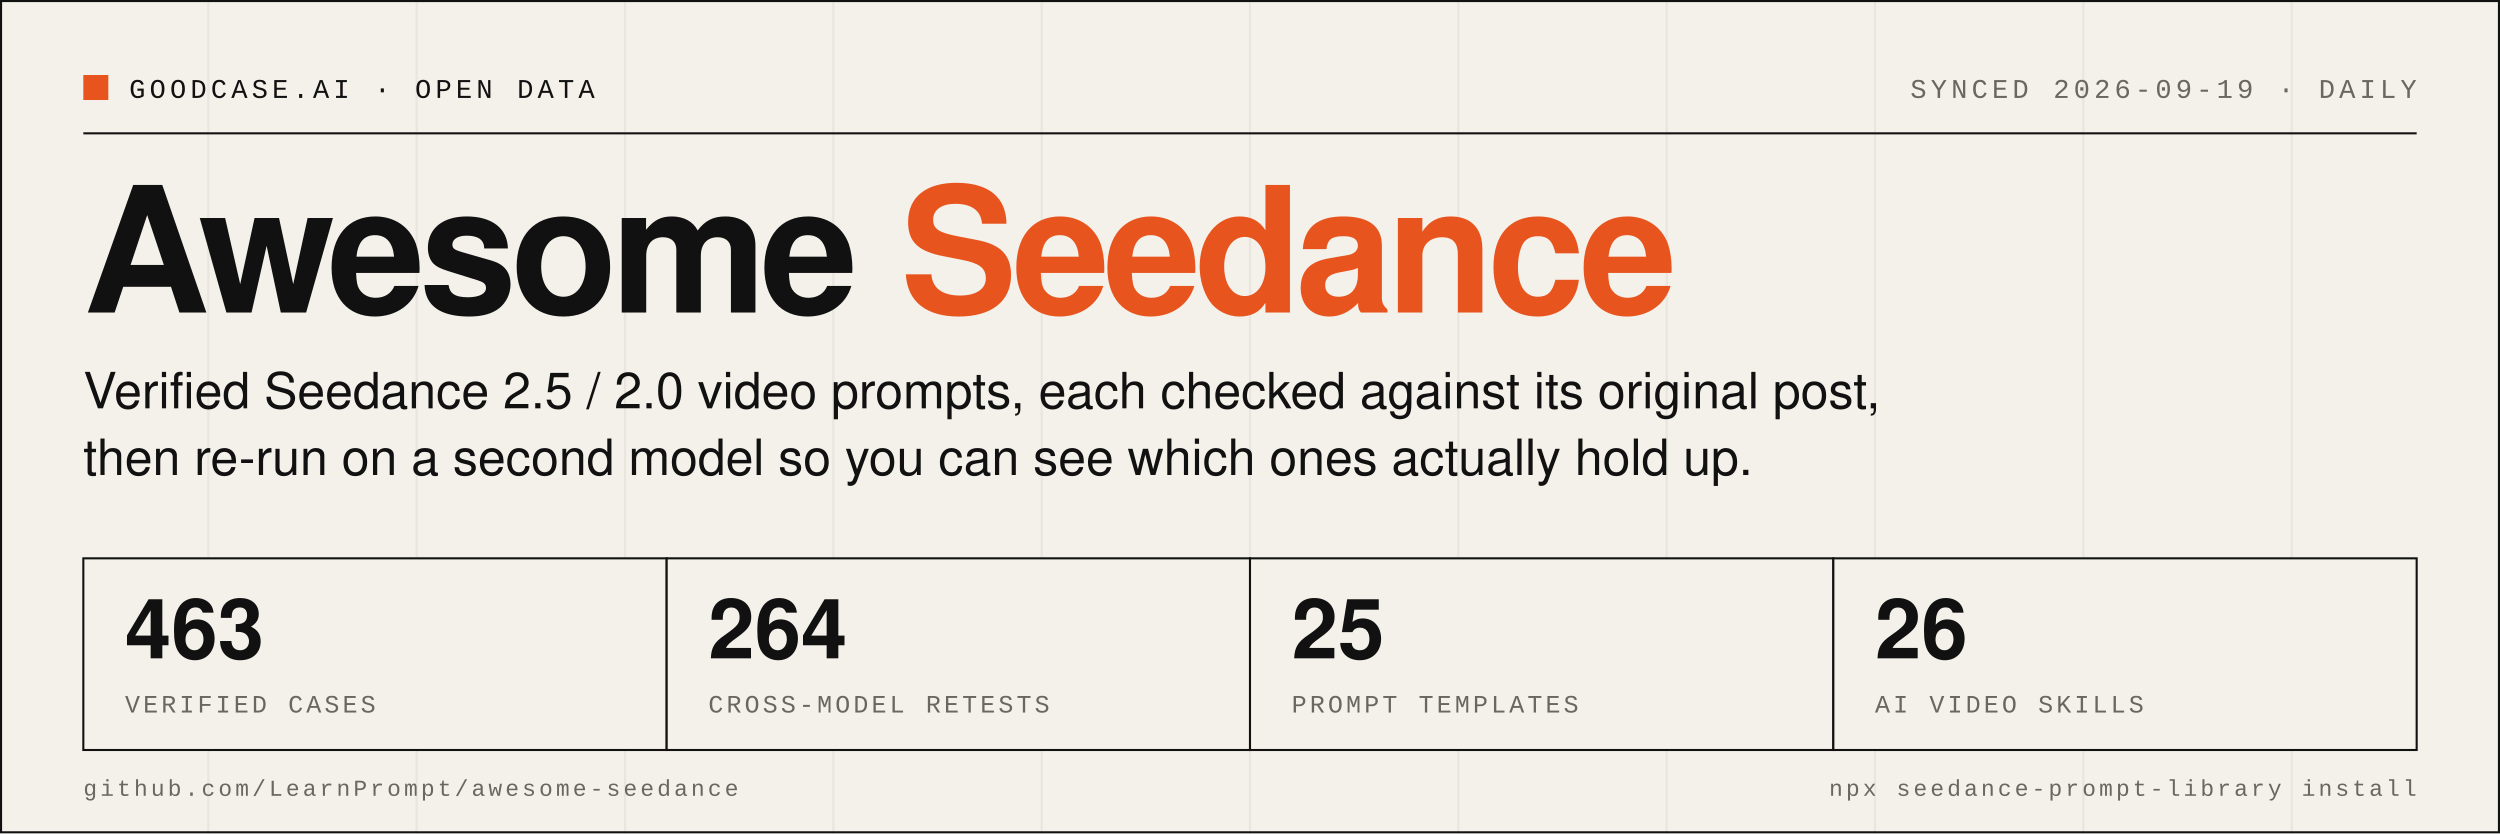
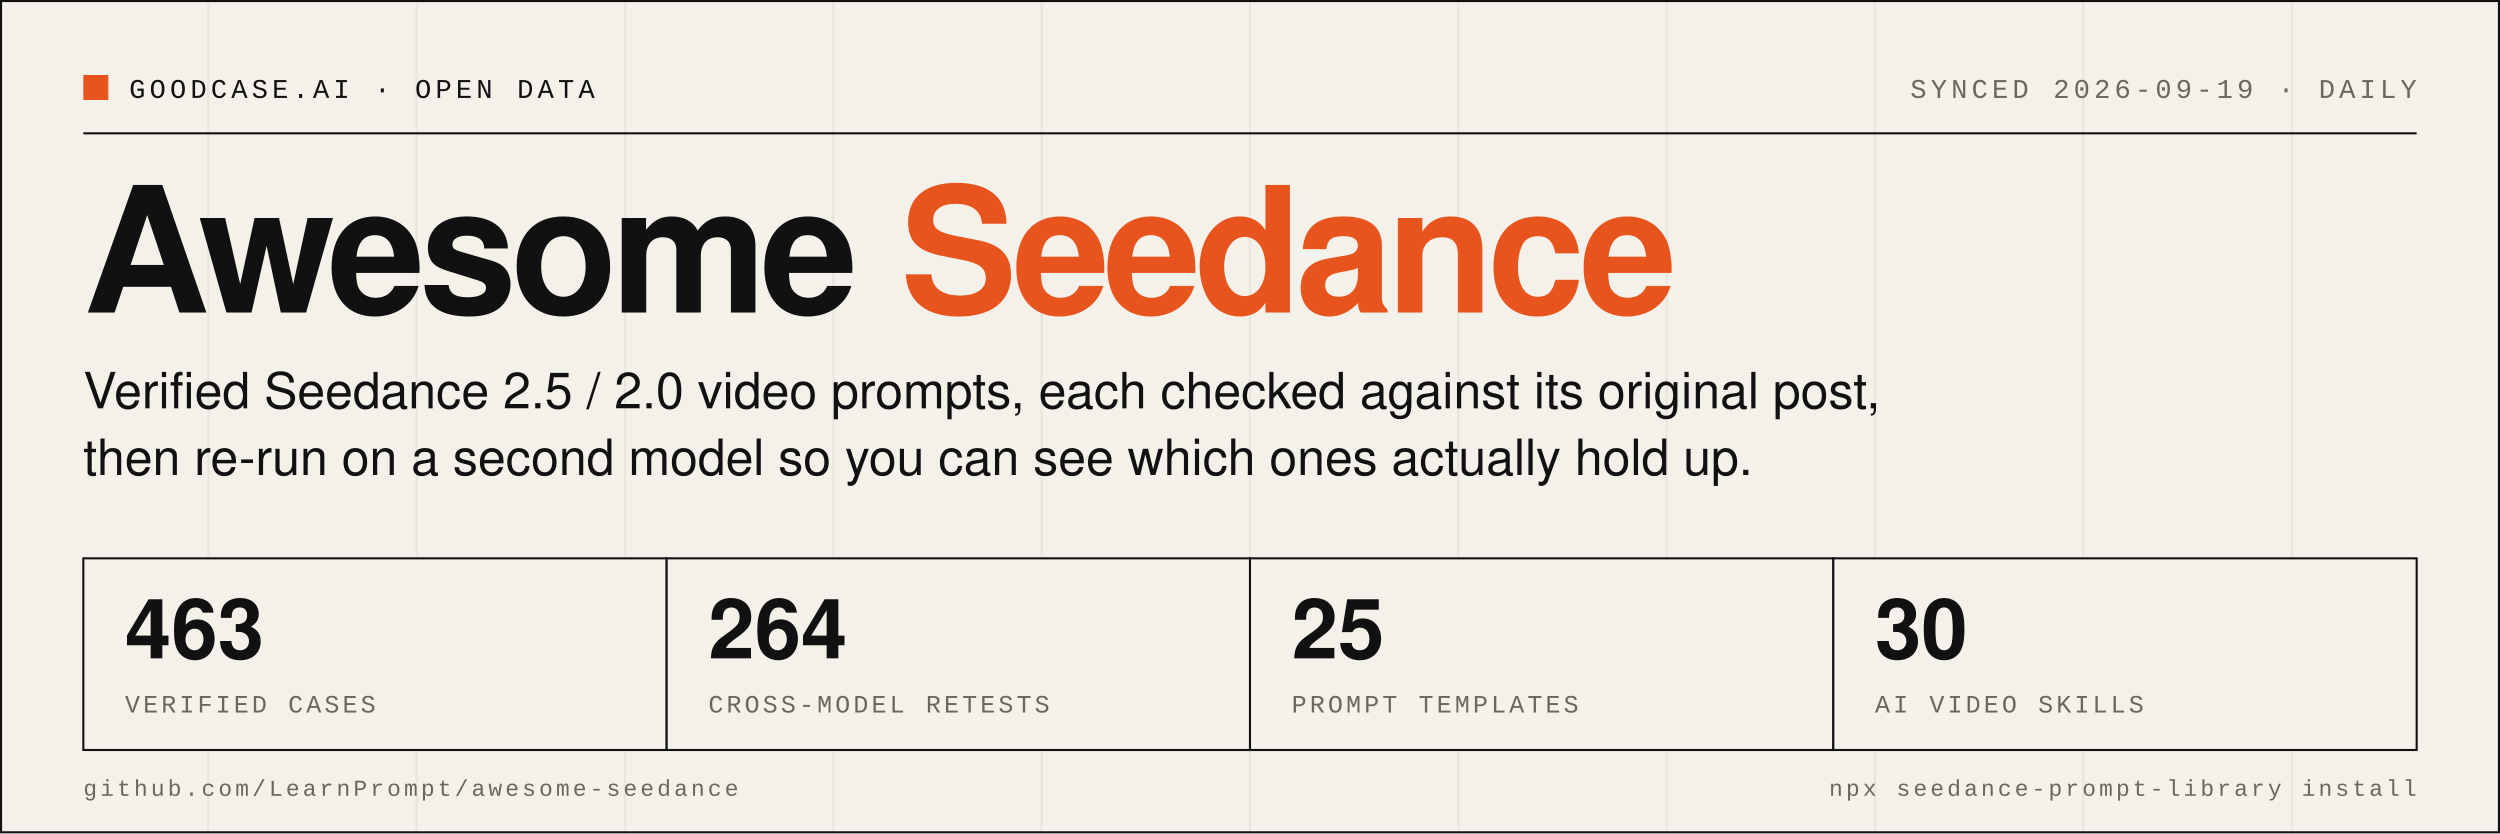
- <svg xmlns="http://www.w3.org/2000/svg" width="1200" height="400" viewBox="0 0 1200 400" role="img" aria-label="Awesome Seedance: 463 verified cases, 264 cross-model retests, 25 prompt templates, 26 AI video skills">
+ <svg xmlns="http://www.w3.org/2000/svg" width="1200" height="400" viewBox="0 0 1200 400" role="img" aria-label="Awesome Seedance: 463 verified cases, 264 cross-model retests, 25 prompt templates, 30 AI video skills">
  <rect width="1200" height="400" fill="#F4F1EA" />
  <line x1="0" y1="0" x2="0" y2="400" stroke="#111111" stroke-opacity="0.05" stroke-width="1" />
  <line x1="100" y1="0" x2="100" y2="400" stroke="#111111" stroke-opacity="0.05" stroke-width="1" />
  <line x1="200" y1="0" x2="200" y2="400" stroke="#111111" stroke-opacity="0.05" stroke-width="1" />
  <line x1="300" y1="0" x2="300" y2="400" stroke="#111111" stroke-opacity="0.05" stroke-width="1" />
  <line x1="400" y1="0" x2="400" y2="400" stroke="#111111" stroke-opacity="0.05" stroke-width="1" />
  <line x1="500" y1="0" x2="500" y2="400" stroke="#111111" stroke-opacity="0.05" stroke-width="1" />
  <line x1="600" y1="0" x2="600" y2="400" stroke="#111111" stroke-opacity="0.05" stroke-width="1" />
  <line x1="700" y1="0" x2="700" y2="400" stroke="#111111" stroke-opacity="0.05" stroke-width="1" />
  <line x1="800" y1="0" x2="800" y2="400" stroke="#111111" stroke-opacity="0.05" stroke-width="1" />
  <line x1="900" y1="0" x2="900" y2="400" stroke="#111111" stroke-opacity="0.05" stroke-width="1" />
  <line x1="1000" y1="0" x2="1000" y2="400" stroke="#111111" stroke-opacity="0.05" stroke-width="1" />
  <line x1="1100" y1="0" x2="1100" y2="400" stroke="#111111" stroke-opacity="0.05" stroke-width="1" />
  <rect x="0.5" y="0.5" width="1199" height="399" fill="none" stroke="#111111" stroke-width="1" />
  <rect x="40" y="36" width="12" height="12" fill="#E8541E" />
  <text x="62" y="47" font-family="SFMono-Regular, Menlo, Consolas, 'Liberation Mono', monospace" font-size="13" letter-spacing="2" fill="#111111">GOODCASE.AI · OPEN DATA</text>
  <text x="1160" y="47" text-anchor="end" font-family="SFMono-Regular, Menlo, Consolas, 'Liberation Mono', monospace" font-size="13" letter-spacing="2" fill="#6B675F">SYNCED 2026-09-19 · DAILY</text>
  <line x1="40" y1="64" x2="1160" y2="64" stroke="#111111" stroke-width="1" />
  <text x="40" y="150" font-family="Helvetica Neue, Helvetica, Arial, 'PingFang SC', sans-serif" font-size="84" font-weight="800" letter-spacing="-3" fill="#111111">Awesome <tspan fill="#E8541E">Seedance</tspan>
  </text>
  <text x="40" y="196" font-family="Helvetica Neue, Helvetica, Arial, 'PingFang SC', sans-serif" font-size="24" fill="#111111">Verified Seedance 2.5 / 2.0 video prompts, each checked against its original post,</text>
  <text x="40" y="228" font-family="Helvetica Neue, Helvetica, Arial, 'PingFang SC', sans-serif" font-size="24" fill="#111111">then re-run on a second model so you can see which ones actually hold up.</text>
  <rect x="40" y="268" width="280" height="92" fill="#F4F1EA" stroke="#111111" stroke-width="1" />
  <text x="60" y="316" font-family="Helvetica Neue, Helvetica, Arial, 'PingFang SC', sans-serif" font-size="40" font-weight="700" fill="#111111">463</text>
  <text x="60" y="342" font-family="SFMono-Regular, Menlo, Consolas, 'Liberation Mono', monospace" font-size="12" letter-spacing="1.5" fill="#6B675F">VERIFIED CASES</text>
  <rect x="320" y="268" width="280" height="92" fill="#F4F1EA" stroke="#111111" stroke-width="1" />
  <text x="340" y="316" font-family="Helvetica Neue, Helvetica, Arial, 'PingFang SC', sans-serif" font-size="40" font-weight="700" fill="#111111">264</text>
  <text x="340" y="342" font-family="SFMono-Regular, Menlo, Consolas, 'Liberation Mono', monospace" font-size="12" letter-spacing="1.5" fill="#6B675F">CROSS-MODEL RETESTS</text>
  <rect x="600" y="268" width="280" height="92" fill="#F4F1EA" stroke="#111111" stroke-width="1" />
  <text x="620" y="316" font-family="Helvetica Neue, Helvetica, Arial, 'PingFang SC', sans-serif" font-size="40" font-weight="700" fill="#111111">25</text>
  <text x="620" y="342" font-family="SFMono-Regular, Menlo, Consolas, 'Liberation Mono', monospace" font-size="12" letter-spacing="1.5" fill="#6B675F">PROMPT TEMPLATES</text>
  <rect x="880" y="268" width="280" height="92" fill="#F4F1EA" stroke="#111111" stroke-width="1" />
-   <text x="900" y="316" font-family="Helvetica Neue, Helvetica, Arial, 'PingFang SC', sans-serif" font-size="40" font-weight="700" fill="#111111">26</text>
+   <text x="900" y="316" font-family="Helvetica Neue, Helvetica, Arial, 'PingFang SC', sans-serif" font-size="40" font-weight="700" fill="#111111">30</text>
  <text x="900" y="342" font-family="SFMono-Regular, Menlo, Consolas, 'Liberation Mono', monospace" font-size="12" letter-spacing="1.5" fill="#6B675F">AI VIDEO SKILLS</text>
  <text x="40" y="382" font-family="SFMono-Regular, Menlo, Consolas, 'Liberation Mono', monospace" font-size="11" letter-spacing="1.5" fill="#6B675F">github.com/LearnPrompt/awesome-seedance</text>
  <text x="1160" y="382" text-anchor="end" font-family="SFMono-Regular, Menlo, Consolas, 'Liberation Mono', monospace" font-size="11" letter-spacing="1.5" fill="#6B675F">npx seedance-prompt-library install</text>
</svg>
